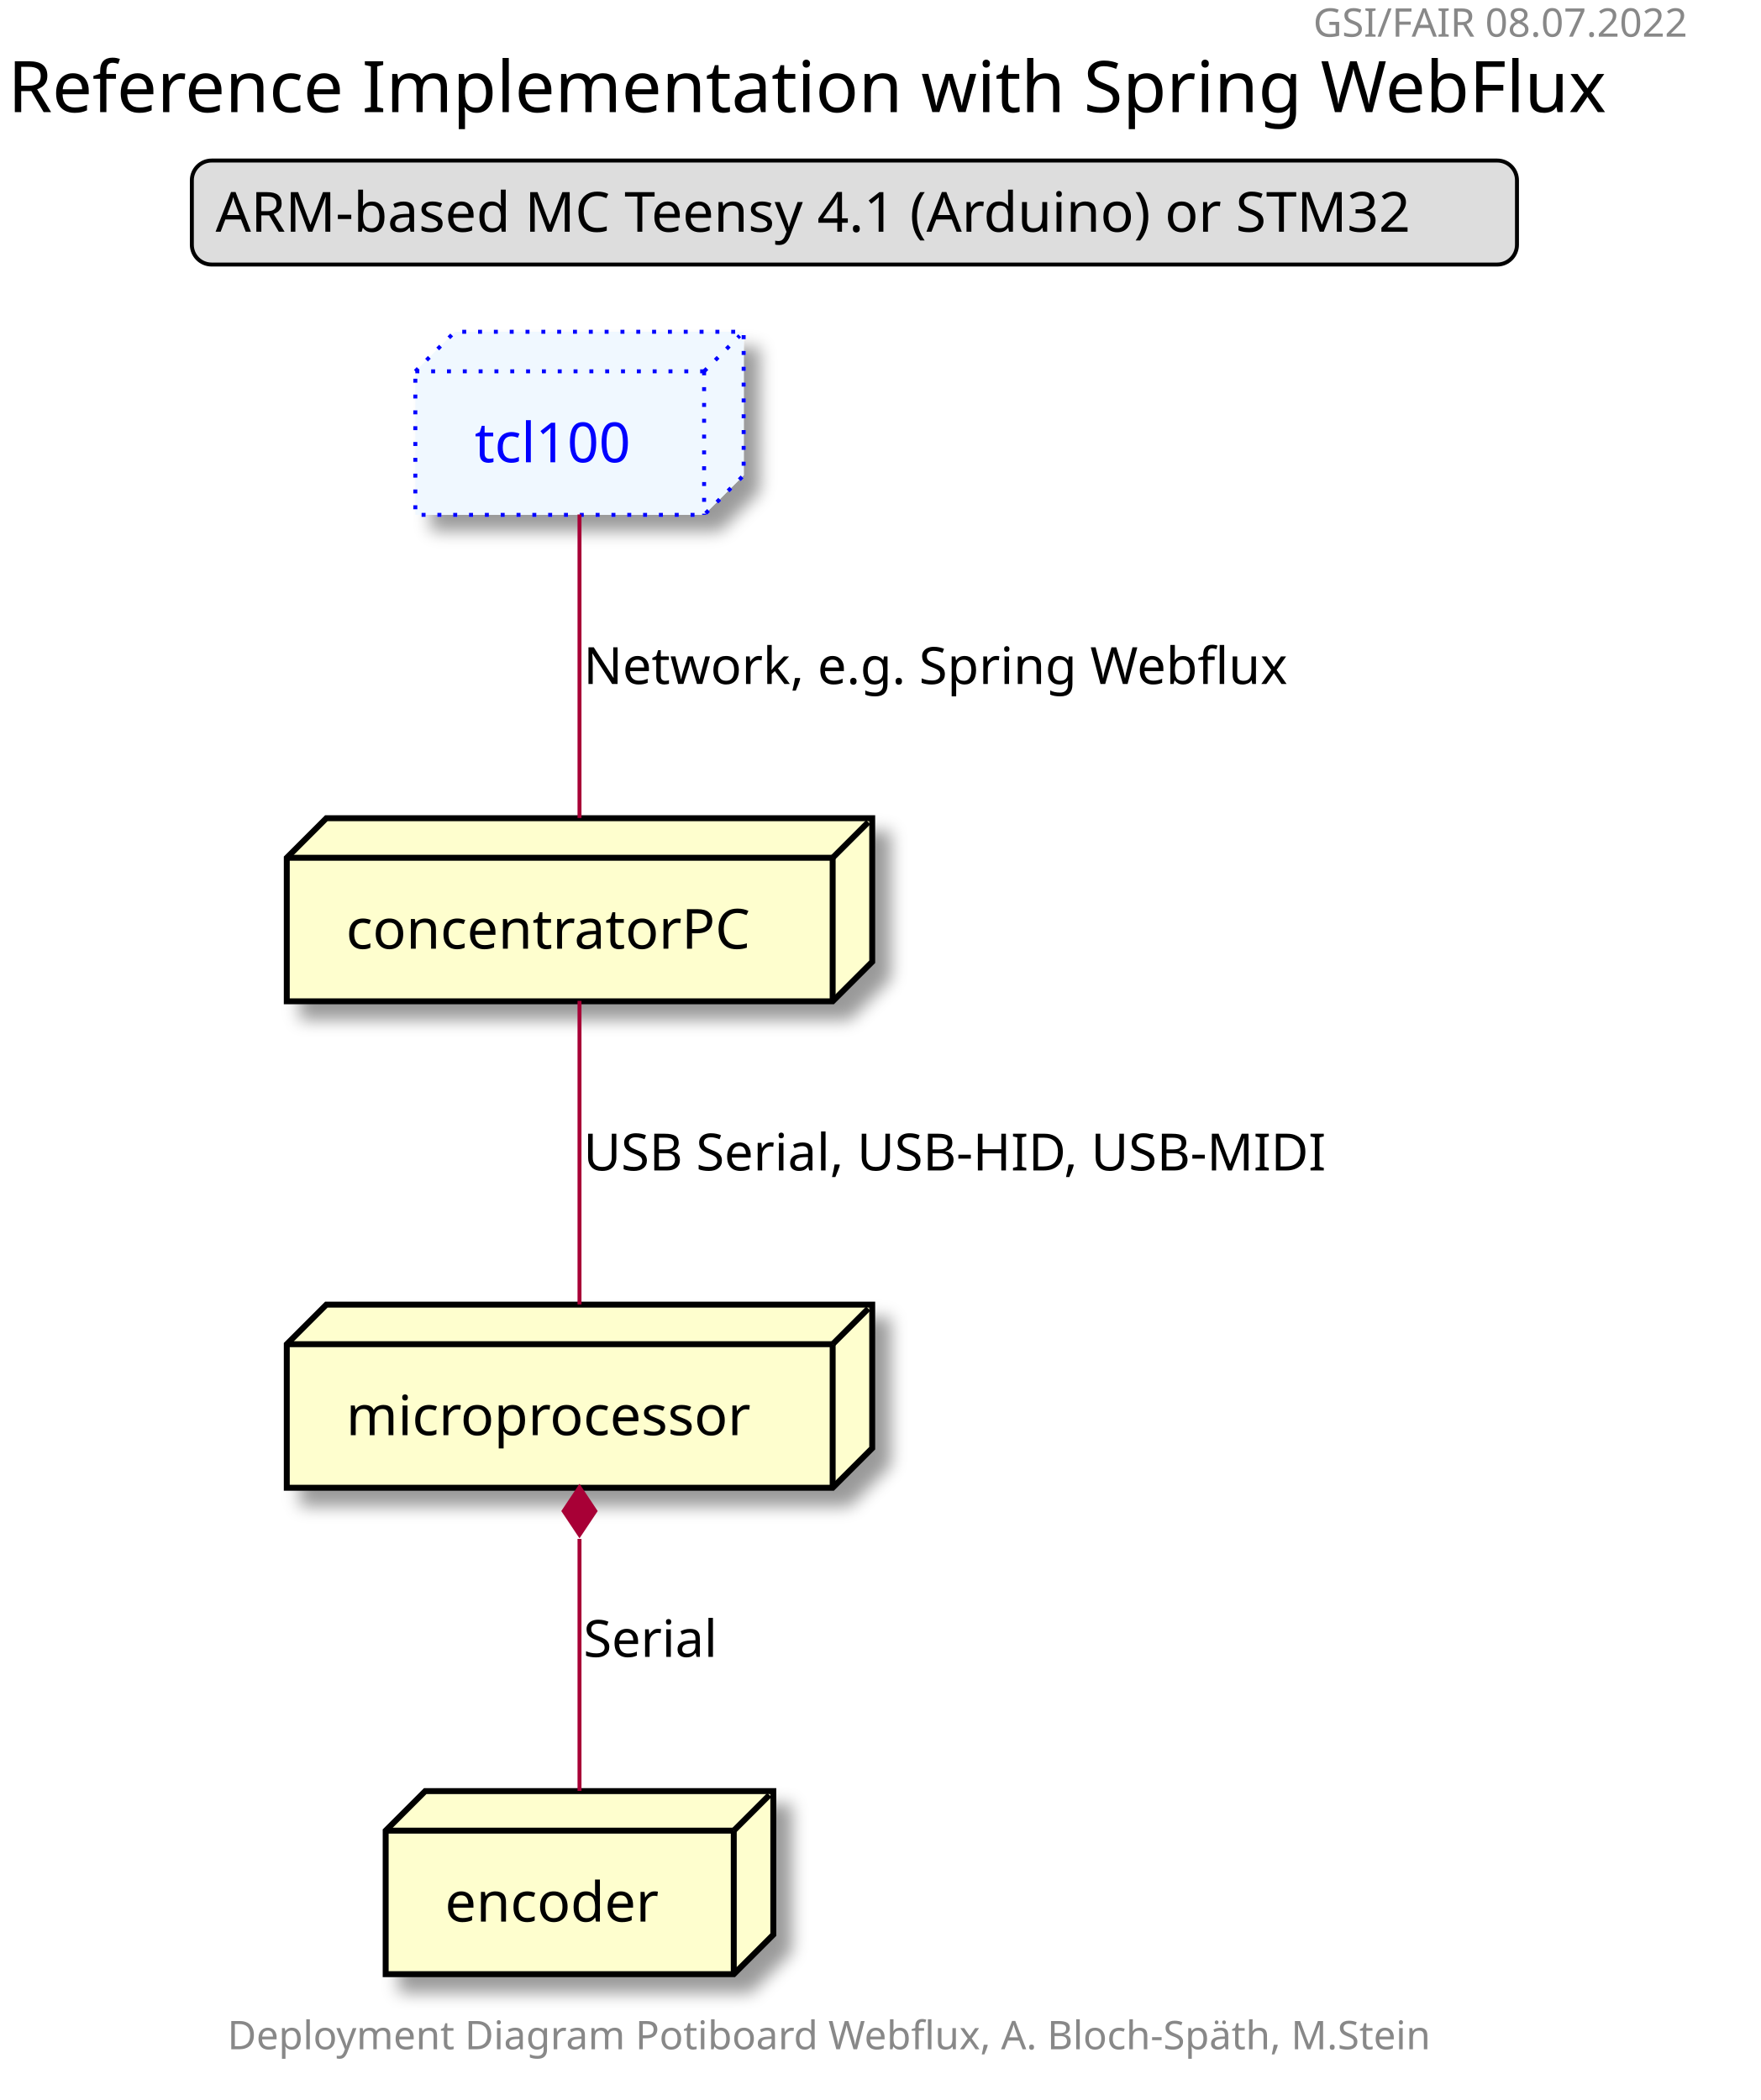
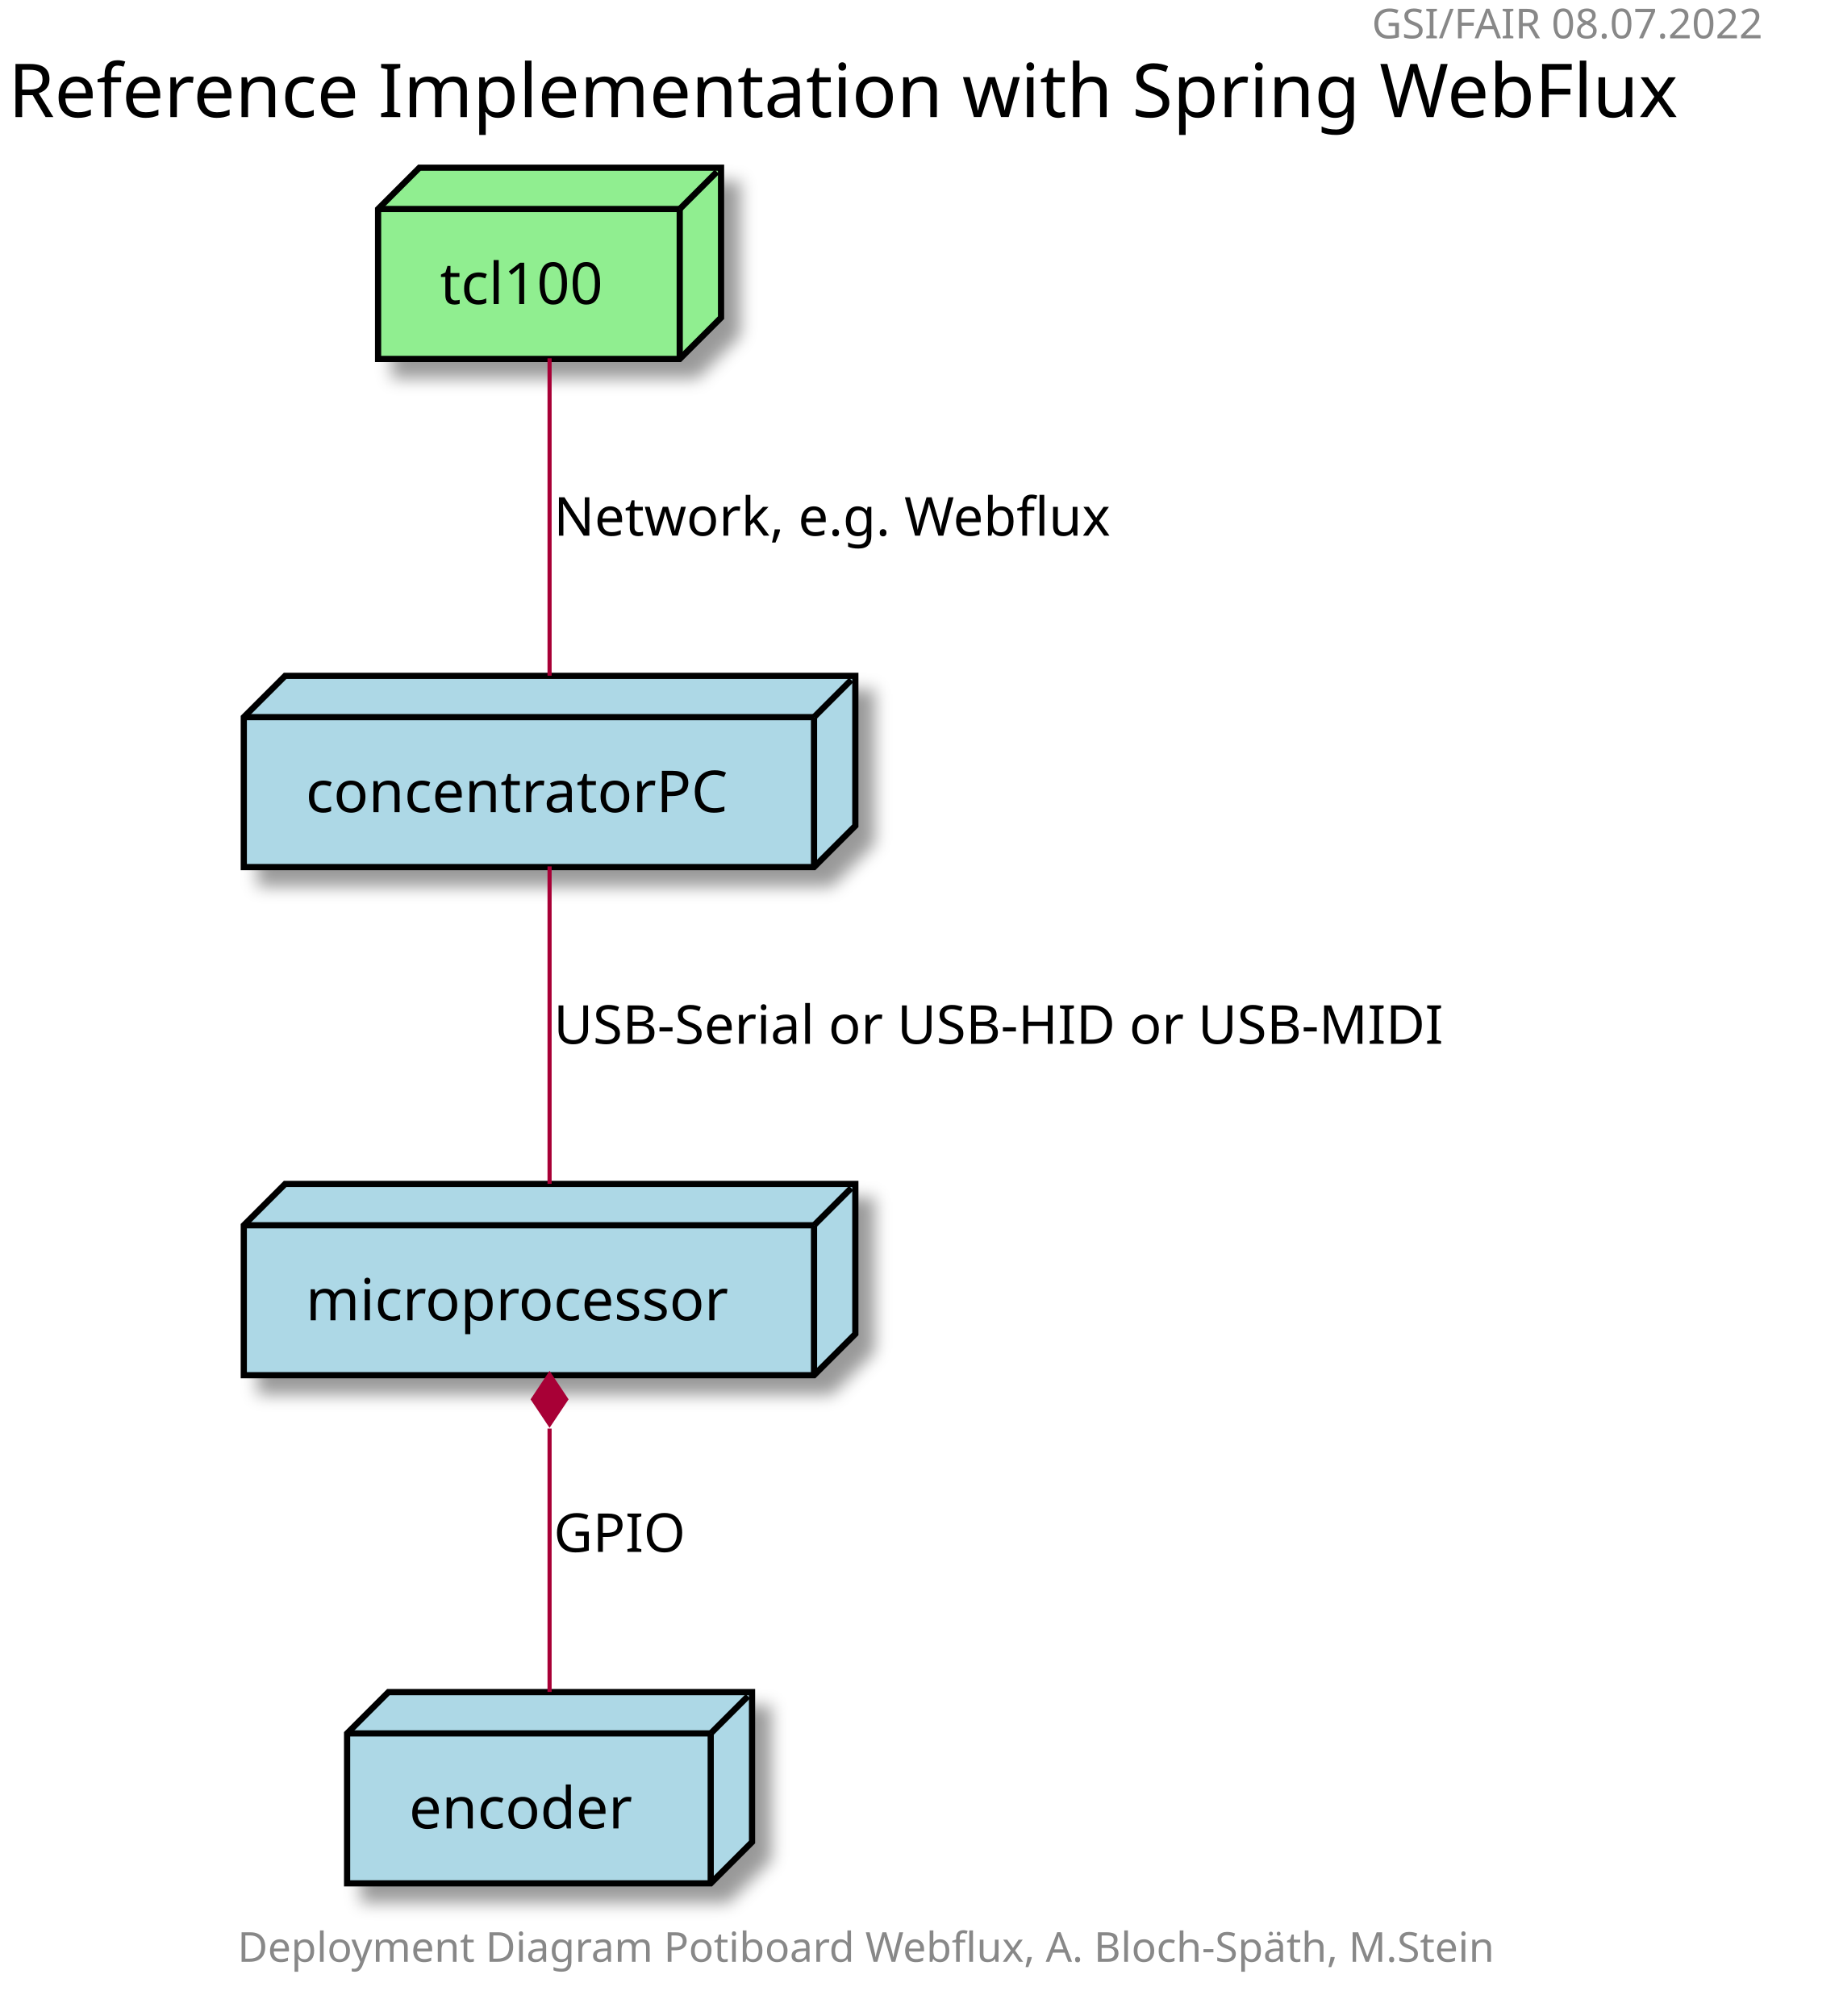
- <svg xmlns="http://www.w3.org/2000/svg" contentScriptType="application/ecmascript" contentStyleType="text/css" height="531px" preserveAspectRatio="none" style="width:445px;height:531px;" version="1.1" viewBox="0 0 445 531" width="445px" zoomAndPan="magnify">
+ <svg xmlns="http://www.w3.org/2000/svg" contentScriptType="application/ecmascript" contentStyleType="text/css" height="488px" preserveAspectRatio="none" style="width:445px;height:488px;" version="1.1" viewBox="0 0 445 488" width="445px" zoomAndPan="magnify">
  <defs>
-     <filter height="300%" id="f1amiiue3d1uv7" width="300%" x="-1" y="-1">
+     <filter height="300%" id="fe5u8lew0uqda" width="300%" x="-1" y="-1">
      <feGaussianBlur result="blurOut" stdDeviation="2.0" />
      <feColorMatrix in="blurOut" result="blurOut2" type="matrix" values="0 0 0 0 0 0 0 0 0 0 0 0 0 0 0 0 0 0 .4 0" />
      <feOffset dx="4.0" dy="4.0" in="blurOut2" result="blurOut3" />
      <feBlend in="SourceGraphic" in2="blurOut3" mode="normal" />
    </filter>
  </defs>
  <g>
    <text fill="#888888" font-family="sans-serif" font-size="10" lengthAdjust="spacingAndGlyphs" textLength="101" x="332" y="9.282">GSI/FAIR 08.07.2022</text>
    <text fill="#000000" font-family="sans-serif" font-size="18" lengthAdjust="spacingAndGlyphs" textLength="429" x="2" y="28.349">Reference Implementation with Spring WebFlux</text>
-     <rect fill="#DDDDDD" height="26.297" rx="5" ry="5" style="stroke: #000000; stroke-width: 1.0;" width="335" x="48.5" y="40.594" />
-     <text fill="#000000" font-family="sans-serif" font-size="14" lengthAdjust="spacingAndGlyphs" textLength="323" x="54.5" y="58.589">ARM-based MC Teensy 4.1 (Arduino) or STM32</text>
-     <polygon fill="#F0F8FF" filter="url(#f1amiiue3d1uv7)" points="105,93.891,115,83.891,188,83.891,188,120.188,178,130.188,105,130.188,105,93.891" style="stroke: #0000FF; stroke-width: 1.0; stroke-dasharray: 1.0,3.0;" />
-     <line style="stroke: #0000FF; stroke-width: 1.0; stroke-dasharray: 1.0,3.0;" x1="178" x2="187" y1="93.891" y2="84.891" />
-     <line style="stroke: #0000FF; stroke-width: 1.0; stroke-dasharray: 1.0,3.0;" x1="105" x2="178" y1="93.891" y2="93.891" />
-     <line style="stroke: #0000FF; stroke-width: 1.0; stroke-dasharray: 1.0,3.0;" x1="178" x2="178" y1="93.891" y2="130.188" />
-     <text fill="#0000FF" font-family="sans-serif" font-size="14" lengthAdjust="spacingAndGlyphs" textLength="43" x="120" y="116.886">tcl100</text>
-     <polygon fill="#FEFECE" filter="url(#f1amiiue3d1uv7)" points="72.5,216.891,82.5,206.891,220.5,206.891,220.5,243.188,210.5,253.188,72.5,253.188,72.5,216.891" style="stroke: #000000; stroke-width: 1.5;" />
-     <line style="stroke: #000000; stroke-width: 1.5;" x1="210.5" x2="219.5" y1="216.891" y2="207.891" />
-     <line style="stroke: #000000; stroke-width: 1.5;" x1="72.5" x2="210.5" y1="216.891" y2="216.891" />
-     <line style="stroke: #000000; stroke-width: 1.5;" x1="210.5" x2="210.5" y1="216.891" y2="253.188" />
-     <text fill="#000000" font-family="sans-serif" font-size="14" lengthAdjust="spacingAndGlyphs" textLength="108" x="87.5" y="239.886">concentratorPC</text>
-     <polygon fill="#FEFECE" filter="url(#f1amiiue3d1uv7)" points="72.5,339.891,82.5,329.891,220.5,329.891,220.5,366.188,210.5,376.188,72.5,376.188,72.5,339.891" style="stroke: #000000; stroke-width: 1.5;" />
-     <line style="stroke: #000000; stroke-width: 1.5;" x1="210.5" x2="219.5" y1="339.891" y2="330.891" />
-     <line style="stroke: #000000; stroke-width: 1.5;" x1="72.5" x2="210.5" y1="339.891" y2="339.891" />
-     <line style="stroke: #000000; stroke-width: 1.5;" x1="210.5" x2="210.5" y1="339.891" y2="376.188" />
-     <text fill="#000000" font-family="sans-serif" font-size="14" lengthAdjust="spacingAndGlyphs" textLength="108" x="87.5" y="362.886">microprocessor</text>
-     <polygon fill="#FEFECE" filter="url(#f1amiiue3d1uv7)" points="97.5,462.891,107.5,452.891,195.5,452.891,195.5,489.188,185.5,499.188,97.5,499.188,97.5,462.891" style="stroke: #000000; stroke-width: 1.5;" />
-     <line style="stroke: #000000; stroke-width: 1.5;" x1="185.5" x2="194.5" y1="462.891" y2="453.891" />
-     <line style="stroke: #000000; stroke-width: 1.5;" x1="97.5" x2="185.5" y1="462.891" y2="462.891" />
-     <line style="stroke: #000000; stroke-width: 1.5;" x1="185.5" x2="185.5" y1="462.891" y2="499.188" />
-     <text fill="#000000" font-family="sans-serif" font-size="14" lengthAdjust="spacingAndGlyphs" textLength="58" x="112.5" y="485.886">encoder</text>
-     <path d="M146.5,389.111 C146.5,409.701 146.5,435.051 146.5,452.841 " fill="none" id="microprocessor&lt;-encoder" style="stroke: #A80036; stroke-width: 1.0;" />
-     <polygon fill="#A80036" points="146.5,376.081,142.5,382.081,146.5,388.081,150.5,382.081,146.5,376.081" style="stroke: #A80036; stroke-width: 1.0;" />
-     <text fill="#000000" font-family="sans-serif" font-size="13" lengthAdjust="spacingAndGlyphs" textLength="36" x="147.5" y="418.957">Serial</text>
-     <path d="M146.5,253.081 C146.5,274.921 146.5,308.051 146.5,329.841 " fill="none" id="concentratorPC-microprocessor" style="stroke: #A80036; stroke-width: 1.0;" />
-     <text fill="#000000" font-family="sans-serif" font-size="13" lengthAdjust="spacingAndGlyphs" textLength="200" x="147.5" y="295.957">USB Serial, USB-HID, USB-MIDI</text>
-     <path d="M146.5,130.081 C146.5,151.921 146.5,185.051 146.5,206.841 " fill="none" id="tcl100-concentratorPC" style="stroke: #A80036; stroke-width: 1.0;" />
-     <text fill="#000000" font-family="sans-serif" font-size="13" lengthAdjust="spacingAndGlyphs" textLength="182" x="147.5" y="172.958">Network, e.g. Spring Webflux</text>
-     <text fill="#888888" font-family="sans-serif" font-size="10" lengthAdjust="spacingAndGlyphs" textLength="318" x="57.5" y="518.173">Deployment Diagram Potiboard Webflux, A. Bloch-Späth, M.Stein</text>
+     <polygon fill="#90EE90" filter="url(#fe5u8lew0uqda)" points="91.5,50.594,101.5,40.594,174.5,40.594,174.5,76.891,164.5,86.891,91.5,86.891,91.5,50.594" style="stroke: #000000; stroke-width: 1.5;" />
+     <line style="stroke: #000000; stroke-width: 1.5;" x1="164.5" x2="173.5" y1="50.594" y2="41.594" />
+     <line style="stroke: #000000; stroke-width: 1.5;" x1="91.5" x2="164.5" y1="50.594" y2="50.594" />
+     <line style="stroke: #000000; stroke-width: 1.5;" x1="164.5" x2="164.5" y1="50.594" y2="86.891" />
+     <text fill="#000000" font-family="sans-serif" font-size="14" lengthAdjust="spacingAndGlyphs" textLength="43" x="106.5" y="73.589">tcl100</text>
+     <polygon fill="#ADD8E6" filter="url(#fe5u8lew0uqda)" points="59,173.594,69,163.594,207,163.594,207,199.891,197,209.891,59,209.891,59,173.594" style="stroke: #000000; stroke-width: 1.5;" />
+     <line style="stroke: #000000; stroke-width: 1.5;" x1="197" x2="206" y1="173.594" y2="164.594" />
+     <line style="stroke: #000000; stroke-width: 1.5;" x1="59" x2="197" y1="173.594" y2="173.594" />
+     <line style="stroke: #000000; stroke-width: 1.5;" x1="197" x2="197" y1="173.594" y2="209.891" />
+     <text fill="#000000" font-family="sans-serif" font-size="14" lengthAdjust="spacingAndGlyphs" textLength="108" x="74" y="196.589">concentratorPC</text>
+     <polygon fill="#ADD8E6" filter="url(#fe5u8lew0uqda)" points="59,296.594,69,286.594,207,286.594,207,322.891,197,332.891,59,332.891,59,296.594" style="stroke: #000000; stroke-width: 1.5;" />
+     <line style="stroke: #000000; stroke-width: 1.5;" x1="197" x2="206" y1="296.594" y2="287.594" />
+     <line style="stroke: #000000; stroke-width: 1.5;" x1="59" x2="197" y1="296.594" y2="296.594" />
+     <line style="stroke: #000000; stroke-width: 1.5;" x1="197" x2="197" y1="296.594" y2="332.891" />
+     <text fill="#000000" font-family="sans-serif" font-size="14" lengthAdjust="spacingAndGlyphs" textLength="108" x="74" y="319.589">microprocessor</text>
+     <polygon fill="#ADD8E6" filter="url(#fe5u8lew0uqda)" points="84,419.594,94,409.594,182,409.594,182,445.891,172,455.891,84,455.891,84,419.594" style="stroke: #000000; stroke-width: 1.5;" />
+     <line style="stroke: #000000; stroke-width: 1.5;" x1="172" x2="181" y1="419.594" y2="410.594" />
+     <line style="stroke: #000000; stroke-width: 1.5;" x1="84" x2="172" y1="419.594" y2="419.594" />
+     <line style="stroke: #000000; stroke-width: 1.5;" x1="172" x2="172" y1="419.594" y2="455.891" />
+     <text fill="#000000" font-family="sans-serif" font-size="14" lengthAdjust="spacingAndGlyphs" textLength="58" x="99" y="442.589">encoder</text>
+     <path d="M133,345.808 C133,366.427 133,391.637 133,409.562 " fill="none" id="microprocessor-encoder" style="stroke: #A80036; stroke-width: 1.0;" />
+     <polygon fill="#A80036" points="133,332.729,129,338.729,133,344.729,137,338.729,133,332.729" style="stroke: #A80036; stroke-width: 1.0;" />
+     <text fill="#000000" font-family="sans-serif" font-size="13" lengthAdjust="spacingAndGlyphs" textLength="31" x="134" y="375.661">GPIO</text>
+     <path d="M133,209.729 C133,231.72 133,264.606 133,286.562 " fill="none" id="concentratorPC-microprocessor" style="stroke: #A80036; stroke-width: 1.0;" />
+     <text fill="#000000" font-family="sans-serif" font-size="13" lengthAdjust="spacingAndGlyphs" textLength="227" x="134" y="252.661">USB-Serial or USB-HID or USB-MIDI</text>
+     <path d="M133,86.729 C133,108.72 133,141.606 133,163.562 " fill="none" id="tcl100-concentratorPC" style="stroke: #A80036; stroke-width: 1.0;" />
+     <text fill="#000000" font-family="sans-serif" font-size="13" lengthAdjust="spacingAndGlyphs" textLength="137" x="134" y="129.661">Network, e.g. Webflux</text>
+     <text fill="#888888" font-family="sans-serif" font-size="10" lengthAdjust="spacingAndGlyphs" textLength="318" x="57.5" y="474.876">Deployment Diagram Potiboard Webflux, A. Bloch-Späth, M.Stein</text>
  </g>
</svg>
